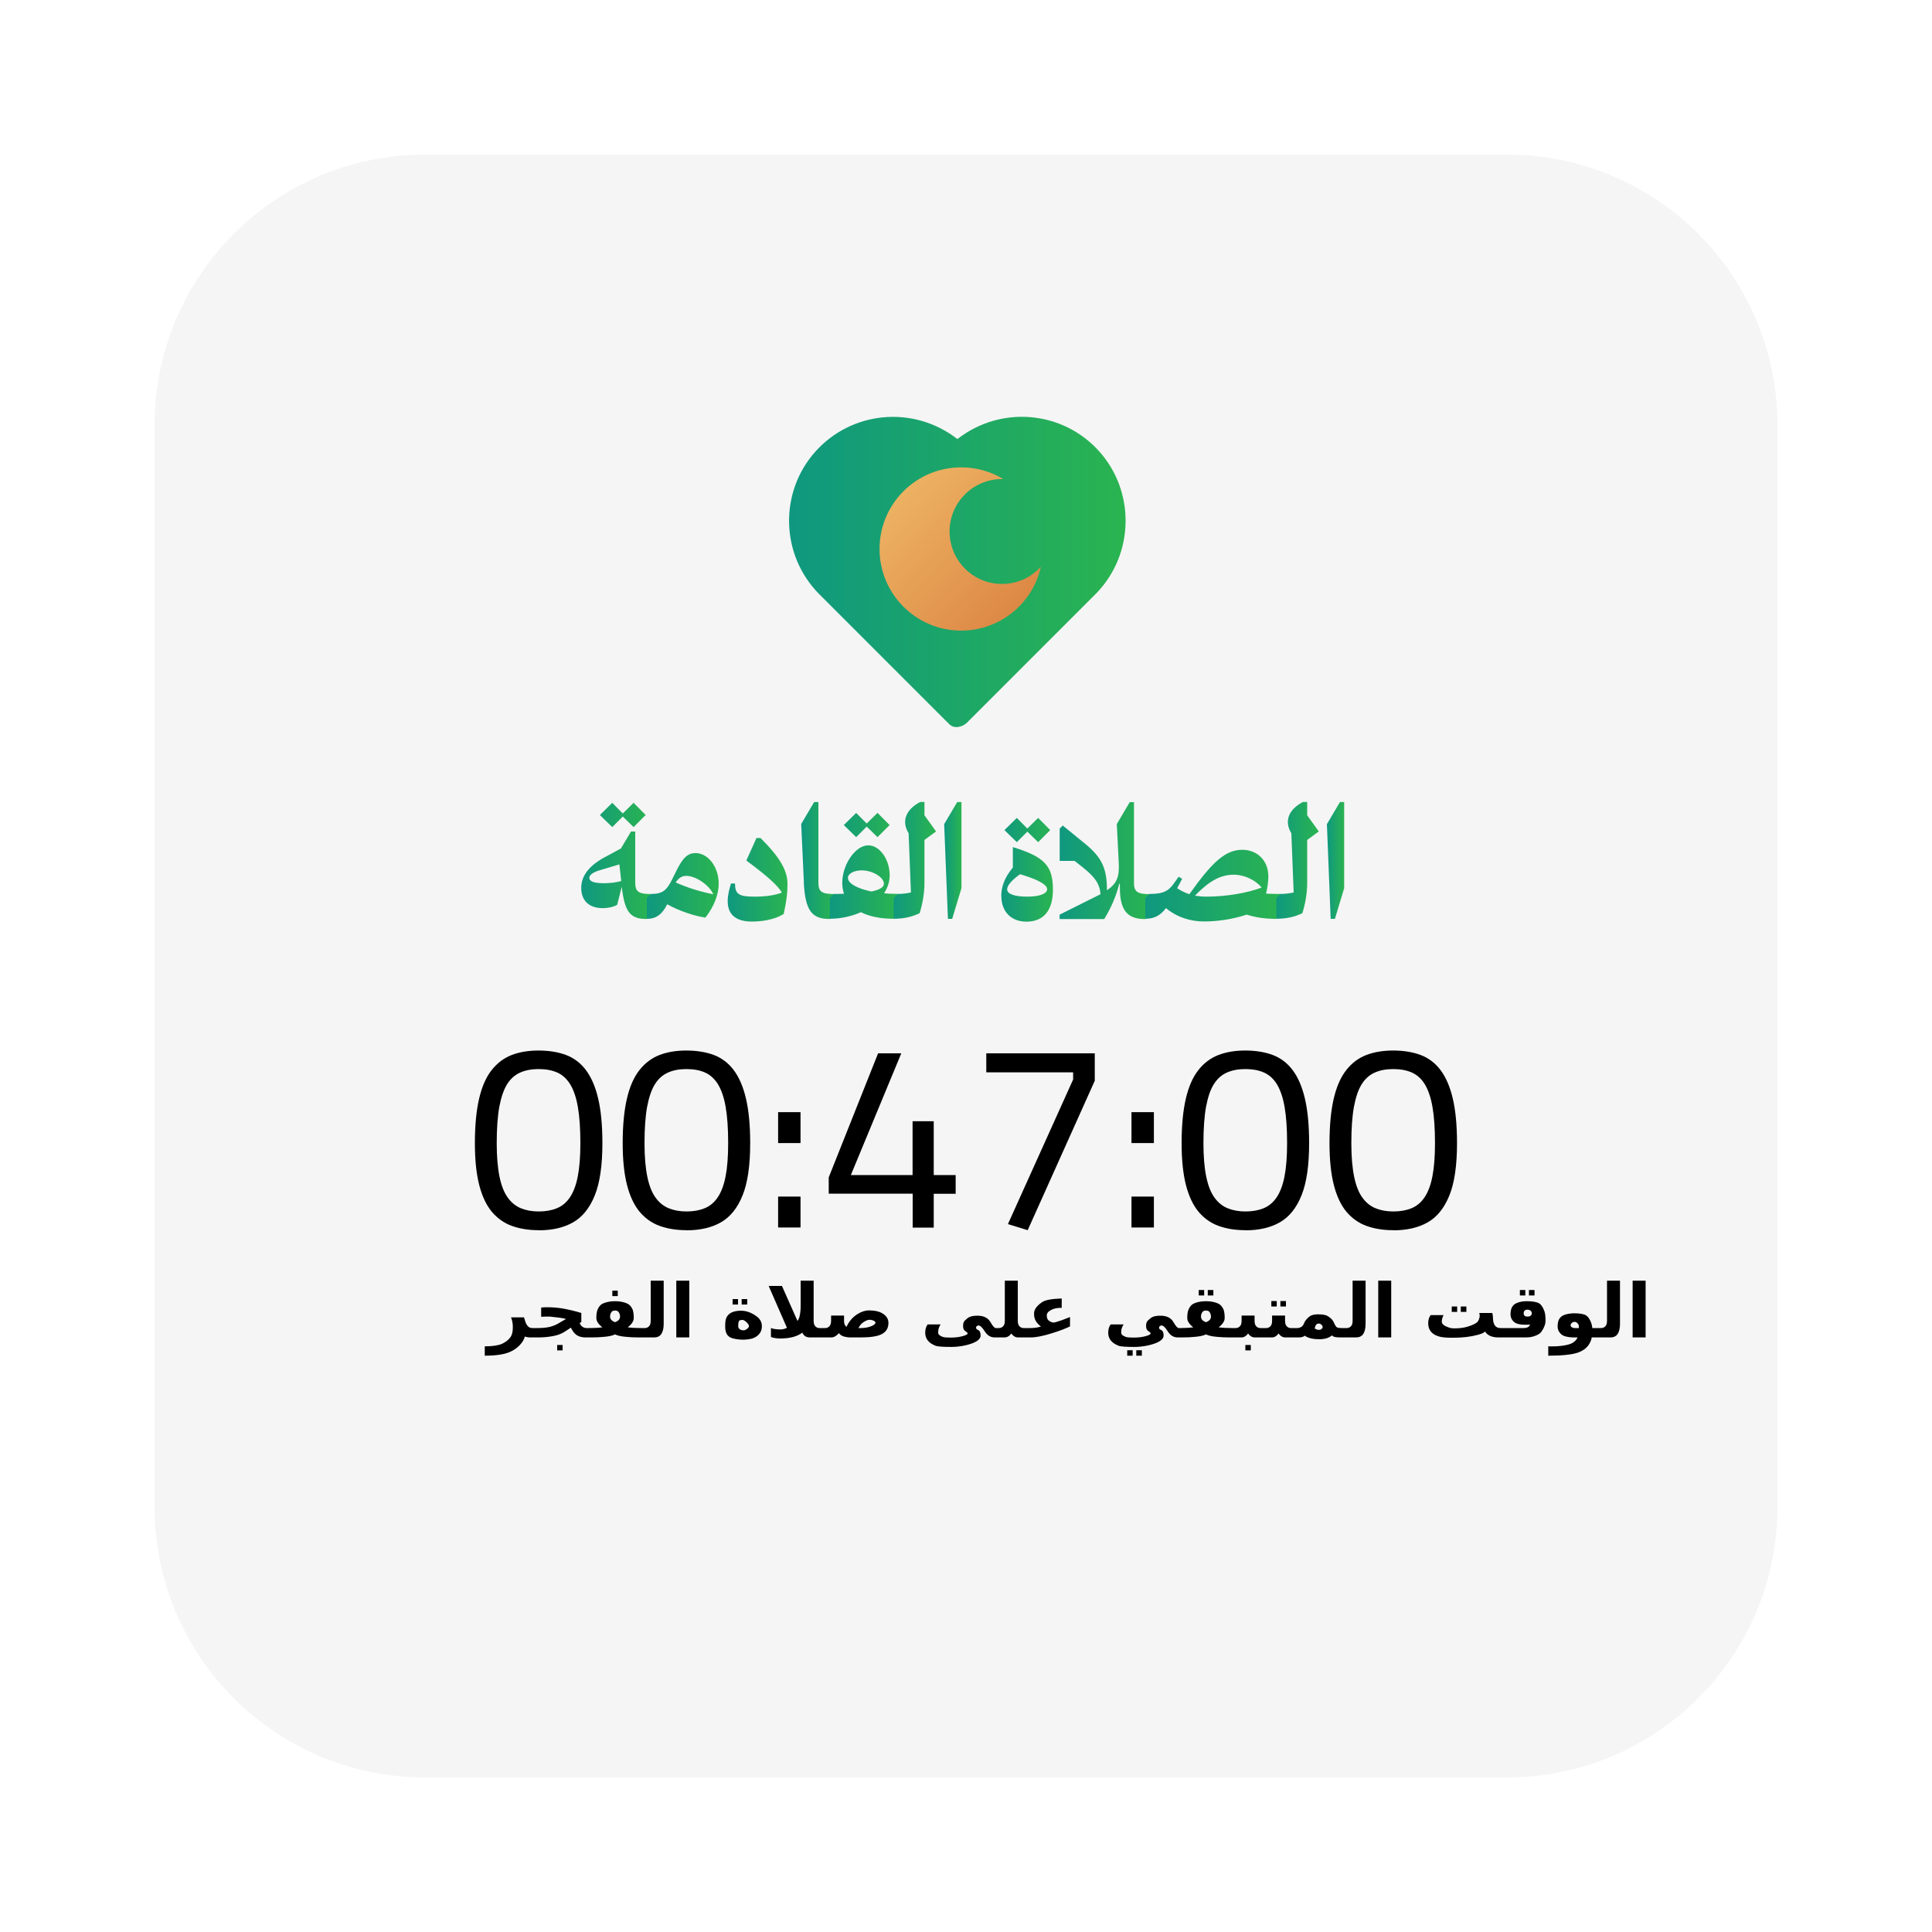
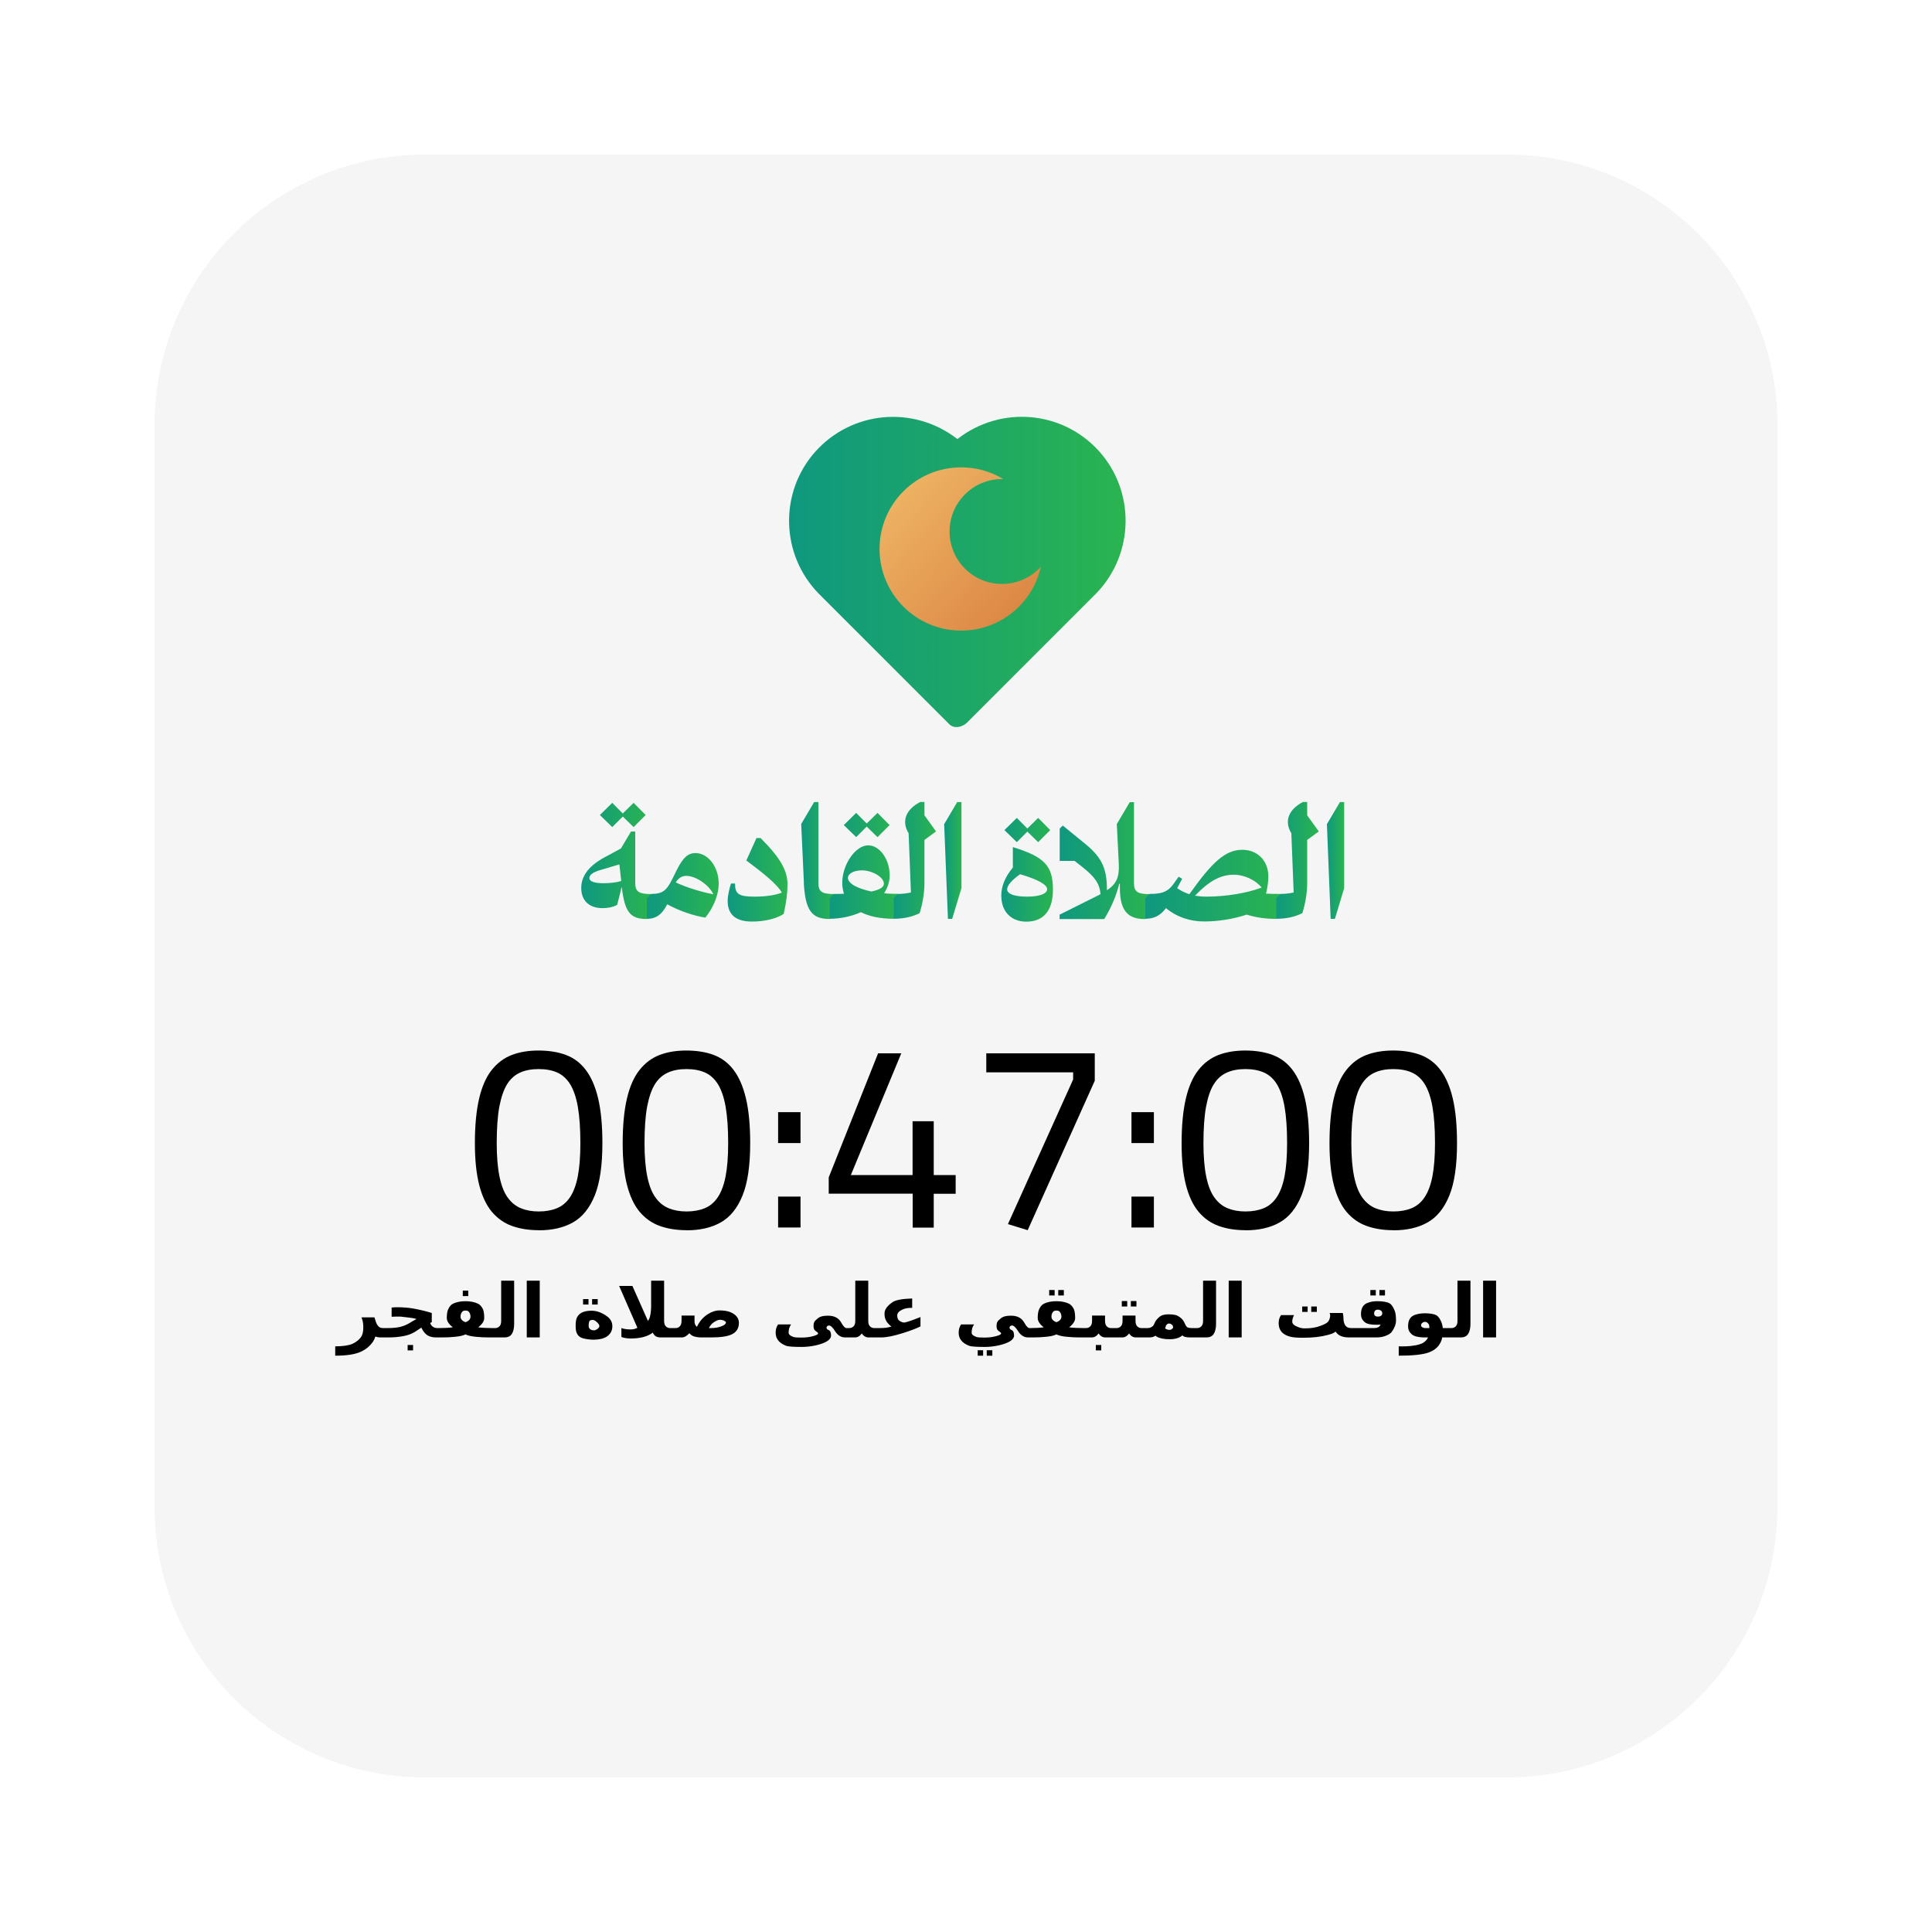
- <svg xmlns="http://www.w3.org/2000/svg" xmlns:xlink="http://www.w3.org/1999/xlink" id="Layer_1" version="1.1" viewBox="0 0 200 200">
+ <svg xmlns="http://www.w3.org/2000/svg" id="Layer_1" version="1.1" viewBox="0 0 200 200">
  <defs>
    <style>
      .st0 {
        fill: none;
      }

      .st1 {
        fill: url(#linear-gradient2);
      }

      .st2 {
        fill: url(#linear-gradient1);
      }

      .st3 {
        fill: url(#linear-gradient9);
      }

      .st4 {
        fill: url(#linear-gradient3);
      }

      .st5 {
        fill: url(#linear-gradient6);
      }

      .st6 {
        fill: url(#linear-gradient8);
      }

      .st7 {
        fill: url(#linear-gradient7);
      }

      .st8 {
        fill: url(#linear-gradient5);
      }

      .st9 {
        fill: url(#linear-gradient4);
      }

      .st10 {
        fill: url(#linear-gradient13);
      }

      .st11 {
        fill: url(#linear-gradient12);
      }

      .st12 {
        fill: url(#linear-gradient11);
      }

      .st13 {
        fill: url(#linear-gradient10);
      }

      .st14 {
        fill: url(#linear-gradient);
      }

-       .st15 {
+       .st15, .st16 {
+         isolation: isolate;
+       }
+ 
+       .st16 {
        font-family: Cairo-SemiBold, Cairo;
        font-size: 7.73px;
        font-weight: 600;
-       }
- 
-       .st16 {
-         isolation: isolate;
      }

      .st17 {
        opacity: .04;
      }
    </style>
-     <linearGradient id="linear-gradient" x1="60.17" y1="89.12" x2="67.39" y2="89.12" gradientUnits="userSpaceOnUse">
+     <linearGradient id="linear-gradient" x1="60.17" y1="112.88" x2="67.39" y2="112.88" gradientTransform="translate(0 202) scale(1 -1)" gradientUnits="userSpaceOnUse">
      <stop offset="0" stop-color="#0f987f" />
      <stop offset="1" stop-color="#2ab450" />
    </linearGradient>
-     <linearGradient id="linear-gradient1" x1="66.95" y1="91.72" x2="74.39" y2="91.72" xlink:href="#linear-gradient" />
-     <linearGradient id="linear-gradient2" x1="75.33" y1="91.07" x2="81.52" y2="91.07" xlink:href="#linear-gradient" />
-     <linearGradient id="linear-gradient3" x1="82.94" y1="89.08" x2="86.33" y2="89.08" xlink:href="#linear-gradient" />
-     <linearGradient id="linear-gradient4" x1="85.89" y1="89.64" x2="92.94" y2="89.64" xlink:href="#linear-gradient" />
-     <linearGradient id="linear-gradient5" x1="92.5" y1="89.08" x2="96.89" y2="89.08" xlink:href="#linear-gradient" />
-     <linearGradient id="linear-gradient6" x1="97.75" y1="89.08" x2="99.54" y2="89.08" xlink:href="#linear-gradient" />
-     <linearGradient id="linear-gradient7" x1="103.65" y1="90.03" x2="109" y2="90.03" xlink:href="#linear-gradient" />
-     <linearGradient id="linear-gradient8" x1="109.7" y1="89.08" x2="119.01" y2="89.08" xlink:href="#linear-gradient" />
-     <linearGradient id="linear-gradient9" x1="118.58" y1="91.69" x2="132.56" y2="91.69" xlink:href="#linear-gradient" />
-     <linearGradient id="linear-gradient10" x1="132.12" y1="89.08" x2="136.51" y2="89.08" xlink:href="#linear-gradient" />
-     <linearGradient id="linear-gradient11" x1="137.37" y1="89.08" x2="139.16" y2="89.08" xlink:href="#linear-gradient" />
-     <linearGradient id="linear-gradient12" x1="81.68" y1="142.79" x2="116.53" y2="142.79" gradientTransform="translate(0 202) scale(1 -1)" xlink:href="#linear-gradient" />
-     <linearGradient id="linear-gradient13" x1="-2510.62" y1="174.23" x2="-2507.22" y2="177.38" gradientTransform="translate(12945.04 -843.28) scale(5.12)" gradientUnits="userSpaceOnUse">
+     <linearGradient id="linear-gradient1" x1="66.95" y1="110.28" x2="74.39" y2="110.28" gradientTransform="translate(0 202) scale(1 -1)" gradientUnits="userSpaceOnUse">
+       <stop offset="0" stop-color="#0f987f" />
+       <stop offset="1" stop-color="#2ab450" />
+     </linearGradient>
+     <linearGradient id="linear-gradient2" x1="75.33" y1="110.92" x2="81.52" y2="110.92" gradientTransform="translate(0 202) scale(1 -1)" gradientUnits="userSpaceOnUse">
+       <stop offset="0" stop-color="#0f987f" />
+       <stop offset="1" stop-color="#2ab450" />
+     </linearGradient>
+     <linearGradient id="linear-gradient3" x1="82.94" y1="112.92" x2="86.33" y2="112.92" gradientTransform="translate(0 202) scale(1 -1)" gradientUnits="userSpaceOnUse">
+       <stop offset="0" stop-color="#0f987f" />
+       <stop offset="1" stop-color="#2ab450" />
+     </linearGradient>
+     <linearGradient id="linear-gradient4" x1="85.89" y1="112.37" x2="92.94" y2="112.37" gradientTransform="translate(0 202) scale(1 -1)" gradientUnits="userSpaceOnUse">
+       <stop offset="0" stop-color="#0f987f" />
+       <stop offset="1" stop-color="#2ab450" />
+     </linearGradient>
+     <linearGradient id="linear-gradient5" x1="92.5" y1="112.93" x2="96.89" y2="112.93" gradientTransform="translate(0 202) scale(1 -1)" gradientUnits="userSpaceOnUse">
+       <stop offset="0" stop-color="#0f987f" />
+       <stop offset="1" stop-color="#2ab450" />
+     </linearGradient>
+     <linearGradient id="linear-gradient6" x1="97.75" y1="112.92" x2="99.54" y2="112.92" gradientTransform="translate(0 202) scale(1 -1)" gradientUnits="userSpaceOnUse">
+       <stop offset="0" stop-color="#0f987f" />
+       <stop offset="1" stop-color="#2ab450" />
+     </linearGradient>
+     <linearGradient id="linear-gradient7" x1="103.65" y1="111.96" x2="109" y2="111.96" gradientTransform="translate(0 202) scale(1 -1)" gradientUnits="userSpaceOnUse">
+       <stop offset="0" stop-color="#0f987f" />
+       <stop offset="1" stop-color="#2ab450" />
+     </linearGradient>
+     <linearGradient id="linear-gradient8" x1="109.7" y1="112.91" x2="119.01" y2="112.91" gradientTransform="translate(0 202) scale(1 -1)" gradientUnits="userSpaceOnUse">
+       <stop offset="0" stop-color="#0f987f" />
+       <stop offset="1" stop-color="#2ab450" />
+     </linearGradient>
+     <linearGradient id="linear-gradient9" x1="118.58" y1="110.32" x2="132.57" y2="110.32" gradientTransform="translate(0 202) scale(1 -1)" gradientUnits="userSpaceOnUse">
+       <stop offset="0" stop-color="#0f987f" />
+       <stop offset="1" stop-color="#2ab450" />
+     </linearGradient>
+     <linearGradient id="linear-gradient10" x1="132.12" y1="112.93" x2="136.51" y2="112.93" gradientTransform="translate(0 202) scale(1 -1)" gradientUnits="userSpaceOnUse">
+       <stop offset="0" stop-color="#0f987f" />
+       <stop offset="1" stop-color="#2ab450" />
+     </linearGradient>
+     <linearGradient id="linear-gradient11" x1="137.37" y1="112.92" x2="139.16" y2="112.92" gradientTransform="translate(0 202) scale(1 -1)" gradientUnits="userSpaceOnUse">
+       <stop offset="0" stop-color="#0f987f" />
+       <stop offset="1" stop-color="#2ab450" />
+     </linearGradient>
+     <linearGradient id="linear-gradient12" x1="81.68" y1="2293.21" x2="116.52" y2="2293.21" gradientTransform="translate(0 -2234)" gradientUnits="userSpaceOnUse">
+       <stop offset="0" stop-color="#0f987f" />
+       <stop offset="1" stop-color="#2ab450" />
+     </linearGradient>
+     <linearGradient id="linear-gradient13" x1="-2882.38" y1="926.61" x2="-2878.98" y2="923.46" gradientTransform="translate(14848.48 4793) scale(5.12 -5.12)" gradientUnits="userSpaceOnUse">
      <stop offset="0" stop-color="#f0ba68" />
      <stop offset="1" stop-color="#da8040" />
    </linearGradient>
  </defs>
  <g class="st17">
    <rect x="16" y="16" width="168" height="168" rx="28" ry="28" />
    <rect class="st0" x="16.5" y="16.5" width="167" height="167" rx="28" ry="28" />
  </g>
-   <g>
-     <path class="st14" d="M60.17,91.91c0-1.23.79-2.37,2.77-3.35l1.34-.73,1.04-1.75h.44v5.3c0,.91.34,1.17,1.62,1.17v2.14l-.44.44c-1.77.02-2.27-.81-2.58-3.32l-.47,1.86c-.44.24-.96.34-1.52.34-1.33,0-2.2-.73-2.2-2.09ZM62.51,91.43c.63,0,1.34-.08,1.8-.23l-.19-1.72-1.91.57c-.84.23-1.2.53-1.2.83,0,.37.5.55,1.51.55ZM63.38,83.11l1.09,1.1,1.12-1.1,1.25,1.26-1.25,1.25-1.12-1.09-1.09,1.09-1.28-1.25,1.28-1.26Z" />
-     <path class="st2" d="M67.39,92.54c1.22,0,1.62-.36,2.22-1.57l.41-.83c.68-1.38,1.2-1.83,1.98-1.83,1.3,0,2.4,1.43,2.4,3.16,0,1.12-.49,2.4-1.38,3.52-1.05-.16-2.58-.62-3.95-1.38-.52,1.05-1.15,1.51-2.11,1.51v-2.14l.44-.44ZM69.95,91.35c1.25.58,2.75,1,3.89,1.23-.37-.89-1.75-1.91-2.8-1.91-.47,0-.81.24-1.09.68Z" />
-     <path class="st1" d="M75.33,93.27c0-.6.18-1.28.34-1.81h.42c0,1.09.37,1.36,2.03,1.36,1.28,0,2.22-.18,2.82-.42-.44-.76-1.54-1.73-3.68-3.32l1.05-2.33h.42c1.99,1.99,2.79,3.34,2.79,4.76,0,.96-.1,1.75-.39,3.1-.73.47-1.93.79-3.29.79-1.8,0-2.51-.84-2.51-2.12Z" />
-     <path class="st4" d="M83.22,91.38l-.28-6.08,1.34-2.27h.44v8.35c0,.91.34,1.17,1.6,1.17v2.14l-.42.44c-1.88.02-2.54-.91-2.69-3.74Z" />
-     <path class="st9" d="M86.33,92.54c.37,0,.71,0,1.04-.02-.11-.34-.18-.71-.18-1.12,0-1.9,1.36-3.89,2.69-3.89,1.2,0,2.22,1.47,2.22,3.11,0,.65-.21,1.28-.58,1.85.45.05.94.06,1.43.06v2.14l-.44.44c-1.38,0-2.51-.24-3.39-.68-.96.42-2.06.68-3.22.68v-2.14l.44-.44ZM88.63,84.15l1.09,1.1,1.12-1.1,1.25,1.26-1.25,1.25-1.12-1.09-1.09,1.09-1.28-1.25,1.28-1.26ZM90.2,92.29c.88-.18,1.3-.45,1.3-.81,0-.68-1.2-1.38-2.28-1.38-.81,0-1.44.32-1.44.78,0,.58.97,1.1,2.43,1.41Z" />
-     <path class="st8" d="M92.94,92.54c.44,0,.89-.05,1.36-.15l-.24-6.13c-.75-1.22-.32-2.45,1.2-3.24h.44v1.38l1.2,1.67-1.2.88v4.47c0,1.09-.23,2.27-.5,3.11-.79.39-1.65.58-2.69.58v-2.14l.44-.44Z" />
-     <path class="st5" d="M97.75,85.3l1.34-2.27h.44v8.91l-.96,3.18h-.44l-.39-9.82Z" />
-     <path class="st7" d="M103.65,92.76c0-.99.37-1.96,1.2-2.95v-2.12c3.31,1.02,4.15,1.96,4.15,4.41,0,2.14-.96,3.31-2.75,3.31-1.57,0-2.59-1.04-2.59-2.64ZM105.26,84.67l1.09,1.1,1.12-1.1,1.25,1.26-1.25,1.25-1.12-1.09-1.09,1.09-1.28-1.25,1.28-1.26ZM106.34,92.82c1.25,0,2.06-.29,2.06-.78,0-.45-.94-1-2.8-1.54-.88.62-1.34,1.17-1.34,1.56,0,.49.75.76,2.09.76Z" />
-     <path class="st6" d="M109.7,94.68l3.86-1.93c.13-.06.26-.13.37-.19-.11-1.12-.6-1.78-1.86-2.79l-.83-.65h-1.54v-3.35l.32-.31,2.07,1.69c1.88,1.49,2.51,2.59,2.5,5.01,1.02-.68,1.28-1.39,1.23-2.69l-.21-4.16,1.34-2.27h.44v8.35c0,.91.34,1.17,1.62,1.17v2.14l-.44.44c-1.75.02-2.64-.78-2.64-3.22v-.44h-.06c-.34,1.31-.83,2.46-1.56,3.66h-4.62v-.44Z" />
-     <path class="st3" d="M119.01,92.54c1.41,0,1.98-.29,2.59-1.2l.41-.58.37.21-.49.92-.03.06c.42.28.83.47,1.26.62,2.37-3.34,3.73-4.6,5.49-4.6,1.56,0,2.69,1.13,2.69,2.77,0,.47-.08,1.09-.24,1.77.44.02.92.03,1.49.03v2.19l-.44.39c-1.17,0-2.14-.15-3.05-.44-1.34.45-2.95.71-4.41.71s-2.82-.45-3.95-1.38c-.6.79-1.23,1.1-2.14,1.1v-2.14l.44-.44ZM123.7,92.72c.36.06.76.1,1.18.1,2.03,0,4.23-.37,5.72-.94-.6-.76-1.77-1.33-2.87-1.33-1.36,0-2.53.62-4.03,2.17Z" />
-     <path class="st13" d="M132.56,92.54c.44,0,.89-.05,1.36-.15l-.24-6.13c-.75-1.22-.32-2.45,1.2-3.24h.44v1.38l1.2,1.67-1.2.88v4.47c0,1.09-.23,2.27-.5,3.11-.79.39-1.65.58-2.69.58v-2.14l.44-.44Z" />
-     <path class="st12" d="M137.37,85.3l1.34-2.27h.44v8.91l-.96,3.18h-.44l-.39-9.82Z" />
-   </g>
-   <g id="Logo">
-     <path class="st11" d="M100.16,74.76c-.51.51-1.37.73-1.89.21l-13.47-13.47c-4.02-4.06-4.14-10.53-.42-14.72,3.75-4.22,10.14-4.88,14.73-1.33,4.54-3.53,10.89-2.91,14.64,1.23s3.72,10.61-.25,14.73l-13.34,13.34Z" />
-     <path class="st10" d="M103.86,49.59h-.13c-3,0-5.43,2.43-5.43,5.43s2.43,5.43,5.43,5.43c1.6,0,3.03-.69,4.02-1.78-.84,3.78-4.21,6.61-8.25,6.61-4.66,0-8.45-3.78-8.45-8.45s3.78-8.45,8.45-8.45c1.59,0,3.09.44,4.36,1.21h0Z" />
-   </g>
-   <g class="st16">
+   <g id="Don_x27_t_change">
    <g>
-       <path d="M55.77,127.35c-1.04,0-1.96-.15-2.77-.44s-1.5-.78-2.08-1.46c-.57-.68-1.01-1.61-1.31-2.77-.3-1.17-.45-2.61-.45-4.34,0-1.84.15-3.38.44-4.62.29-1.24.72-2.22,1.3-2.95s1.27-1.25,2.08-1.56c.81-.31,1.74-.46,2.77-.46s2.02.15,2.84.46c.82.31,1.51.83,2.06,1.56s.98,1.71,1.27,2.94c.29,1.23.44,2.77.44,4.63,0,2.29-.26,4.1-.79,5.41-.53,1.31-1.28,2.24-2.25,2.79-.97.55-2.15.82-3.54.82ZM55.77,125.41c.71,0,1.33-.11,1.87-.33.54-.22.99-.59,1.35-1.12.36-.53.64-1.25.82-2.17.18-.92.27-2.07.27-3.46,0-1.51-.09-2.76-.26-3.74s-.44-1.76-.79-2.34c-.36-.57-.8-.98-1.34-1.22-.54-.24-1.18-.36-1.93-.36s-1.37.12-1.91.36-1,.64-1.35,1.2-.62,1.34-.81,2.34c-.18.99-.27,2.25-.27,3.78,0,1.38.1,2.54.29,3.46.19.92.47,1.64.85,2.16.37.52.83.89,1.37,1.11.54.22,1.15.33,1.84.33Z" />
-       <path d="M71.07,127.35c-1.04,0-1.96-.15-2.77-.44s-1.5-.78-2.08-1.46c-.57-.68-1.01-1.61-1.31-2.77-.3-1.17-.45-2.61-.45-4.34,0-1.84.15-3.38.44-4.62.29-1.24.72-2.22,1.3-2.95s1.27-1.25,2.08-1.56c.81-.31,1.74-.46,2.77-.46s2.02.15,2.84.46c.82.31,1.51.83,2.06,1.56s.98,1.71,1.27,2.94c.29,1.23.44,2.77.44,4.63,0,2.29-.26,4.1-.79,5.41-.53,1.31-1.28,2.24-2.25,2.79-.97.55-2.15.82-3.54.82ZM71.07,125.41c.71,0,1.33-.11,1.87-.33.54-.22.99-.59,1.35-1.12.36-.53.64-1.25.82-2.17.18-.92.27-2.07.27-3.46,0-1.51-.09-2.76-.26-3.74s-.44-1.76-.79-2.34c-.36-.57-.8-.98-1.34-1.22-.54-.24-1.18-.36-1.93-.36s-1.37.12-1.91.36-1,.64-1.35,1.2-.62,1.34-.81,2.34c-.18.99-.27,2.25-.27,3.78,0,1.38.1,2.54.29,3.46.19.92.47,1.64.85,2.16.37.52.83.89,1.37,1.11.54.22,1.15.33,1.84.33Z" />
-       <path d="M80.55,118.33v-3.2h2.32v3.2h-2.32ZM80.55,127.07v-3.2h2.32v3.2h-2.32Z" />
-       <path d="M94.48,127.07v-3.5h-8.69v-1.69l5.11-12.84h2.4l-5.22,12.6h6.39v-5.57h2.19v5.57h2.27v1.94h-2.27v3.5h-2.19Z" />
-       <path d="M106.39,127.35l-2.05-.63,6.75-14.97v-.74h-8.99v-1.97h11.23v2.84l-6.94,15.46Z" />
-       <path d="M117.13,118.33v-3.2h2.32v3.2h-2.32ZM117.13,127.07v-3.2h2.32v3.2h-2.32Z" />
-       <path d="M128.93,127.35c-1.04,0-1.96-.15-2.77-.44s-1.5-.78-2.08-1.46c-.57-.68-1.01-1.61-1.31-2.77-.3-1.17-.45-2.61-.45-4.34,0-1.84.15-3.38.44-4.62.29-1.24.72-2.22,1.3-2.95.57-.73,1.27-1.25,2.08-1.56.81-.31,1.74-.46,2.77-.46s2.02.15,2.84.46c.82.31,1.51.83,2.06,1.56s.98,1.71,1.27,2.94c.29,1.23.44,2.77.44,4.63,0,2.29-.26,4.1-.79,5.41s-1.28,2.24-2.25,2.79c-.97.55-2.15.82-3.54.82ZM128.93,125.41c.71,0,1.33-.11,1.87-.33.54-.22.99-.59,1.35-1.12.36-.53.64-1.25.82-2.17.18-.92.27-2.07.27-3.46,0-1.51-.09-2.76-.26-3.74-.17-.98-.44-1.76-.79-2.34-.35-.57-.8-.98-1.34-1.22s-1.18-.36-1.93-.36-1.37.12-1.91.36c-.55.24-1,.64-1.35,1.2-.36.56-.62,1.34-.81,2.34-.18.99-.27,2.25-.27,3.78,0,1.38.1,2.54.29,3.46.19.92.47,1.64.85,2.16.37.52.83.89,1.37,1.11.54.22,1.15.33,1.84.33Z" />
-       <path d="M144.24,127.35c-1.04,0-1.96-.15-2.77-.44s-1.5-.78-2.08-1.46c-.57-.68-1.01-1.61-1.31-2.77-.3-1.17-.45-2.61-.45-4.34,0-1.84.15-3.38.44-4.62.29-1.24.72-2.22,1.3-2.95.57-.73,1.27-1.25,2.08-1.56.81-.31,1.74-.46,2.77-.46s2.02.15,2.84.46c.82.31,1.51.83,2.06,1.56s.98,1.71,1.27,2.94c.29,1.23.44,2.77.44,4.63,0,2.29-.26,4.1-.79,5.41s-1.28,2.24-2.25,2.79c-.97.55-2.15.82-3.54.82ZM144.24,125.41c.71,0,1.33-.11,1.87-.33.54-.22.99-.59,1.35-1.12.36-.53.64-1.25.82-2.17.18-.92.27-2.07.27-3.46,0-1.51-.09-2.76-.26-3.74-.17-.98-.44-1.76-.79-2.34-.35-.57-.8-.98-1.34-1.22s-1.18-.36-1.93-.36-1.37.12-1.91.36c-.55.24-1,.64-1.35,1.2-.36.56-.62,1.34-.81,2.34-.18.99-.27,2.25-.27,3.78,0,1.38.1,2.54.29,3.46.19.92.47,1.64.85,2.16.37.52.83.89,1.37,1.11.54.22,1.15.33,1.84.33Z" />
+       <path class="st14" d="M60.17,91.91c0-1.23.79-2.37,2.77-3.35l1.34-.73,1.04-1.75h.44v5.3c0,.91.34,1.17,1.62,1.17v2.14l-.44.44c-1.77.02-2.27-.81-2.58-3.32l-.47,1.86c-.44.24-.96.34-1.52.34-1.33,0-2.2-.73-2.2-2.09h0ZM62.51,91.43c.63,0,1.34-.08,1.8-.23l-.19-1.72-1.91.57c-.84.23-1.2.53-1.2.83,0,.37.5.55,1.51.55h0ZM63.38,83.11l1.09,1.1,1.12-1.1,1.25,1.26-1.25,1.25-1.12-1.09-1.09,1.09-1.28-1.25,1.28-1.26Z" />
+       <path class="st2" d="M67.39,92.54c1.22,0,1.62-.36,2.22-1.57l.41-.83c.68-1.38,1.2-1.83,1.98-1.83,1.3,0,2.4,1.43,2.4,3.16,0,1.12-.49,2.4-1.38,3.52-1.05-.16-2.58-.62-3.95-1.38-.52,1.05-1.15,1.51-2.11,1.51v-2.14l.44-.44h-.01ZM69.95,91.35c1.25.58,2.75,1,3.89,1.23-.37-.89-1.75-1.91-2.8-1.91-.47,0-.81.24-1.09.68Z" />
+       <path class="st1" d="M75.33,93.27c0-.6.18-1.28.34-1.81h.42c0,1.09.37,1.36,2.03,1.36,1.28,0,2.22-.18,2.82-.42-.44-.76-1.54-1.73-3.68-3.32l1.05-2.33h.42c1.99,1.99,2.79,3.34,2.79,4.76,0,.96-.1,1.75-.39,3.1-.73.47-1.93.79-3.29.79-1.8,0-2.51-.84-2.51-2.12h0Z" />
+       <path class="st4" d="M83.22,91.38l-.28-6.08,1.34-2.27h.44v8.35c0,.91.34,1.17,1.6,1.17v2.14l-.42.44c-1.88.02-2.54-.91-2.69-3.74h.01Z" />
+       <path class="st9" d="M86.33,92.54c.37,0,.71,0,1.04-.02-.11-.34-.18-.71-.18-1.12,0-1.9,1.36-3.89,2.69-3.89,1.2,0,2.22,1.47,2.22,3.11,0,.65-.21,1.28-.58,1.85.45.05.94.06,1.43.06v2.14l-.44.44c-1.38,0-2.51-.24-3.39-.68-.96.42-2.06.68-3.22.68v-2.14l.44-.44h-.01ZM88.63,84.15l1.09,1.1,1.12-1.1,1.25,1.26-1.25,1.25-1.12-1.09-1.09,1.09-1.28-1.25,1.28-1.26ZM90.2,92.29c.88-.18,1.3-.45,1.3-.81,0-.68-1.2-1.38-2.28-1.38-.81,0-1.44.32-1.44.78,0,.58.97,1.1,2.43,1.41h-.01Z" />
+       <path class="st8" d="M92.94,92.54c.44,0,.89-.05,1.36-.15l-.24-6.13c-.75-1.22-.32-2.45,1.2-3.24h.44v1.38l1.2,1.67-1.2.88v4.47c0,1.09-.23,2.27-.5,3.11-.79.39-1.65.58-2.69.58v-2.14l.44-.44h-.01Z" />
+       <path class="st5" d="M97.75,85.3l1.34-2.27h.44v8.91l-.96,3.18h-.44l-.39-9.82h.01Z" />
+       <path class="st7" d="M103.65,92.76c0-.99.37-1.96,1.2-2.95v-2.12c3.31,1.02,4.15,1.96,4.15,4.41,0,2.14-.96,3.31-2.75,3.31-1.57,0-2.59-1.04-2.59-2.64h-.01ZM105.26,84.67l1.09,1.1,1.12-1.1,1.25,1.26-1.25,1.25-1.12-1.09-1.09,1.09-1.28-1.25,1.28-1.26ZM106.34,92.82c1.25,0,2.06-.29,2.06-.78,0-.45-.94-1-2.8-1.54-.88.62-1.34,1.17-1.34,1.56,0,.49.75.76,2.09.76h0Z" />
+       <path class="st6" d="M109.7,94.68l3.86-1.93c.13-.06.26-.13.37-.19-.11-1.12-.6-1.78-1.86-2.79l-.83-.65h-1.54v-3.35l.32-.31,2.07,1.69c1.88,1.49,2.51,2.59,2.5,5.01,1.02-.68,1.28-1.39,1.23-2.69l-.21-4.16,1.34-2.27h.44v8.35c0,.91.34,1.17,1.62,1.17v2.14l-.44.44c-1.75.02-2.64-.78-2.64-3.22v-.44h-.06c-.34,1.31-.83,2.46-1.56,3.66h-4.62v-.46Z" />
+       <path class="st3" d="M119.01,92.54c1.41,0,1.98-.29,2.59-1.2l.41-.58.37.21-.49.92-.03.06c.42.28.83.47,1.26.62,2.37-3.34,3.73-4.6,5.49-4.6,1.56,0,2.69,1.13,2.69,2.77,0,.47-.08,1.09-.24,1.77.44.02.92.03,1.49.03v2.19l-.44.39c-1.17,0-2.14-.15-3.05-.44-1.34.45-2.95.71-4.41.71s-2.82-.45-3.95-1.38c-.6.79-1.23,1.1-2.14,1.1v-2.14l.44-.44h0ZM123.7,92.72c.36.06.76.1,1.18.1,2.03,0,4.23-.37,5.72-.94-.6-.76-1.77-1.33-2.87-1.33-1.36,0-2.53.62-4.03,2.17Z" />
+       <path class="st13" d="M132.56,92.54c.44,0,.89-.05,1.36-.15l-.24-6.13c-.75-1.22-.32-2.45,1.2-3.24h.44v1.38l1.2,1.67-1.2.88v4.47c0,1.09-.23,2.27-.5,3.11-.79.39-1.65.58-2.69.58v-2.14l.44-.44h0Z" />
+       <path class="st12" d="M137.37,85.3l1.34-2.27h.44v8.91l-.96,3.18h-.44l-.39-9.82h.01Z" />
+     </g>
+     <g id="Logo">
+       <path class="st11" d="M100.16,74.76c-.51.51-1.37.73-1.89.21l-13.47-13.47c-4.02-4.06-4.14-10.53-.42-14.72,3.75-4.22,10.14-4.88,14.73-1.33,4.54-3.53,10.89-2.91,14.64,1.23s3.72,10.61-.25,14.73l-13.34,13.34h0Z" />
+       <path class="st10" d="M103.86,49.59h-.13c-3,0-5.43,2.43-5.43,5.43s2.43,5.43,5.43,5.43c1.6,0,3.03-.69,4.02-1.78-.84,3.78-4.21,6.61-8.25,6.61-4.66,0-8.45-3.78-8.45-8.45s3.78-8.45,8.45-8.45c1.59,0,3.09.44,4.36,1.21h0Z" />
    </g>
  </g>
-   <text class="st15" transform="translate(50.51 138.45)">
-     <tspan x="0" y="0">الوقت المتبقي على صلاة الفجر</tspan>
-   </text>
+   <g class="st15">
+     <g>
+       <path d="M55.77,127.35c-1.04,0-1.96-.15-2.77-.44s-1.5-.78-2.08-1.46c-.57-.68-1.01-1.61-1.31-2.77-.3-1.17-.45-2.61-.45-4.34,0-1.84.15-3.38.44-4.62.29-1.24.72-2.22,1.3-2.95s1.27-1.25,2.08-1.56,1.74-.46,2.77-.46,2.02.15,2.84.46,1.51.83,2.06,1.56.98,1.71,1.27,2.94.44,2.77.44,4.63c0,2.29-.26,4.1-.79,5.41-.53,1.31-1.28,2.24-2.25,2.79s-2.15.82-3.54.82h0ZM55.77,125.41c.71,0,1.33-.11,1.87-.33.54-.22.99-.59,1.35-1.12.36-.53.64-1.25.82-2.17s.27-2.07.27-3.46c0-1.51-.09-2.76-.26-3.74s-.44-1.76-.79-2.34c-.36-.57-.8-.98-1.34-1.22s-1.18-.36-1.93-.36-1.37.12-1.91.36-1,.64-1.35,1.2-.62,1.34-.81,2.34c-.18.99-.27,2.25-.27,3.78,0,1.38.1,2.54.29,3.46.19.92.47,1.64.85,2.16.37.52.83.89,1.37,1.11.54.22,1.15.33,1.84.33Z" />
+       <path d="M71.07,127.35c-1.04,0-1.96-.15-2.77-.44s-1.5-.78-2.08-1.46c-.57-.68-1.01-1.61-1.31-2.77-.3-1.17-.45-2.61-.45-4.34,0-1.84.15-3.38.44-4.62.29-1.24.72-2.22,1.3-2.95s1.27-1.25,2.08-1.56c.81-.31,1.74-.46,2.77-.46s2.02.15,2.84.46,1.51.83,2.06,1.56.98,1.71,1.27,2.94c.29,1.23.44,2.77.44,4.63,0,2.29-.26,4.1-.79,5.41-.53,1.31-1.28,2.24-2.25,2.79s-2.15.82-3.54.82h-.01ZM71.07,125.41c.71,0,1.33-.11,1.87-.33s.99-.59,1.35-1.12c.36-.53.64-1.25.82-2.17s.27-2.07.27-3.46c0-1.51-.09-2.76-.26-3.74s-.44-1.76-.79-2.34c-.36-.57-.8-.98-1.34-1.22-.54-.24-1.18-.36-1.93-.36s-1.37.12-1.91.36-1,.64-1.35,1.2-.62,1.34-.81,2.34c-.18.99-.27,2.25-.27,3.78,0,1.38.1,2.54.29,3.46s.47,1.64.85,2.16c.37.52.83.89,1.37,1.11s1.15.33,1.84.33Z" />
+       <path d="M80.55,118.33v-3.2h2.32v3.2h-2.32ZM80.55,127.07v-3.2h2.32v3.2h-2.32Z" />
+       <path d="M94.48,127.07v-3.5h-8.69v-1.69l5.11-12.84h2.4l-5.22,12.6h6.39v-5.57h2.19v5.57h2.27v1.94h-2.27v3.5h-2.19.01Z" />
+       <path d="M106.39,127.35l-2.05-.63,6.75-14.97v-.74h-8.99v-1.97h11.23v2.84l-6.94,15.46h0Z" />
+       <path d="M117.13,118.33v-3.2h2.32v3.2h-2.32ZM117.13,127.07v-3.2h2.32v3.2h-2.32Z" />
+       <path d="M128.93,127.35c-1.04,0-1.96-.15-2.77-.44s-1.5-.78-2.08-1.46c-.57-.68-1.01-1.61-1.31-2.77-.3-1.17-.45-2.61-.45-4.34,0-1.84.15-3.38.44-4.62.29-1.24.72-2.22,1.3-2.95.57-.73,1.27-1.25,2.08-1.56.81-.31,1.74-.46,2.77-.46s2.02.15,2.84.46c.82.31,1.51.83,2.06,1.56s.98,1.71,1.27,2.94c.29,1.23.44,2.77.44,4.63,0,2.29-.26,4.1-.79,5.41s-1.28,2.24-2.25,2.79-2.15.82-3.54.82h-.01ZM128.93,125.41c.71,0,1.33-.11,1.87-.33s.99-.59,1.35-1.12c.36-.53.64-1.25.82-2.17.18-.92.27-2.07.27-3.46,0-1.51-.09-2.76-.26-3.74-.17-.98-.44-1.76-.79-2.34-.35-.57-.8-.98-1.34-1.22s-1.18-.36-1.93-.36-1.37.12-1.91.36c-.55.24-1,.64-1.35,1.2-.36.56-.62,1.34-.81,2.34-.18.99-.27,2.25-.27,3.78,0,1.38.1,2.54.29,3.46s.47,1.64.85,2.16c.37.52.83.89,1.37,1.11s1.15.33,1.84.33h0Z" />
+       <path d="M144.24,127.35c-1.04,0-1.96-.15-2.77-.44s-1.5-.78-2.08-1.46c-.57-.68-1.01-1.61-1.31-2.77-.3-1.17-.45-2.61-.45-4.34,0-1.84.15-3.38.44-4.62.29-1.24.72-2.22,1.3-2.95.57-.73,1.27-1.25,2.08-1.56s1.74-.46,2.77-.46,2.02.15,2.84.46c.82.31,1.51.83,2.06,1.56s.98,1.71,1.27,2.94c.29,1.23.44,2.77.44,4.63,0,2.29-.26,4.1-.79,5.41s-1.28,2.24-2.25,2.79-2.15.82-3.54.82h-.01ZM144.24,125.41c.71,0,1.33-.11,1.87-.33s.99-.59,1.35-1.12c.36-.53.64-1.25.82-2.17.18-.92.27-2.07.27-3.46,0-1.51-.09-2.76-.26-3.74-.17-.98-.44-1.76-.79-2.34-.35-.57-.8-.98-1.34-1.22s-1.18-.36-1.93-.36-1.37.12-1.91.36c-.55.24-1,.64-1.35,1.2-.36.56-.62,1.34-.81,2.34-.18.99-.27,2.25-.27,3.78,0,1.38.1,2.54.29,3.46.19.92.47,1.64.85,2.16.37.52.83.89,1.37,1.11s1.15.33,1.84.33h0Z" />
+     </g>
+   </g>
+   <g class="st15">
+     <text class="st16" transform="translate(35.03 138.45)">
+       <tspan x="0" y="0">الوقت المتبقي على صلاة الفجر</tspan>
+     </text>
+   </g>
</svg>
